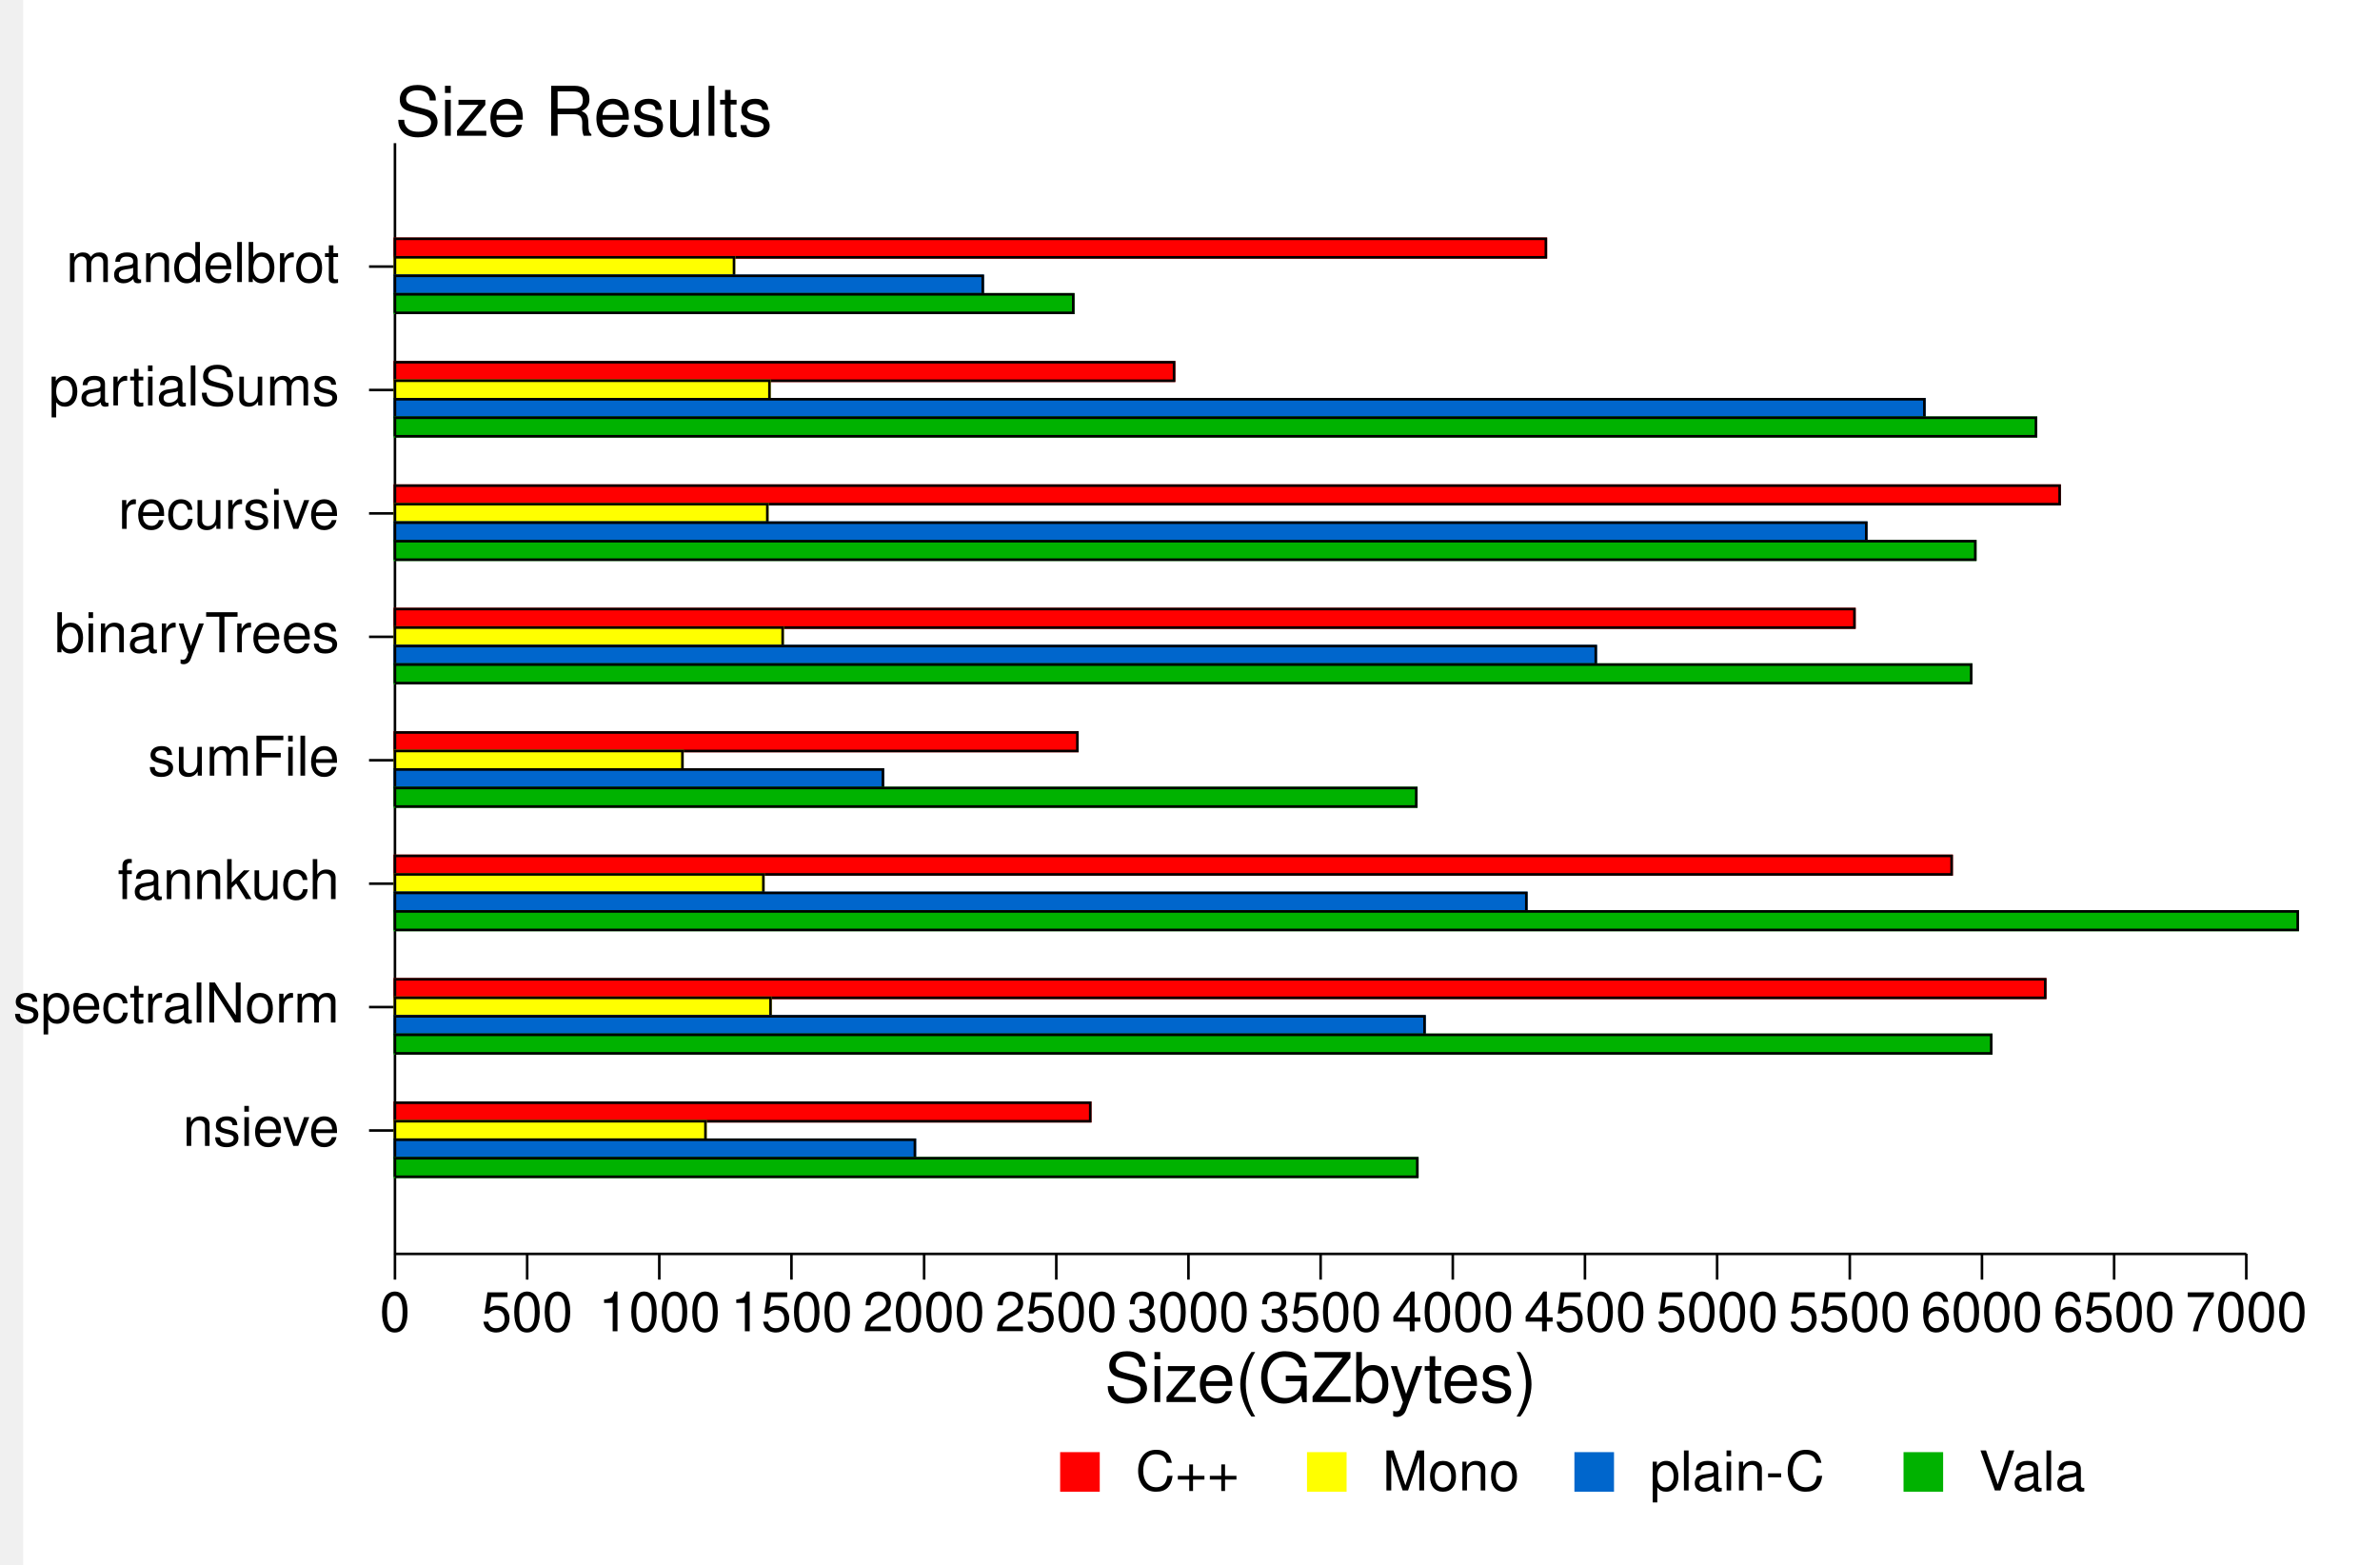
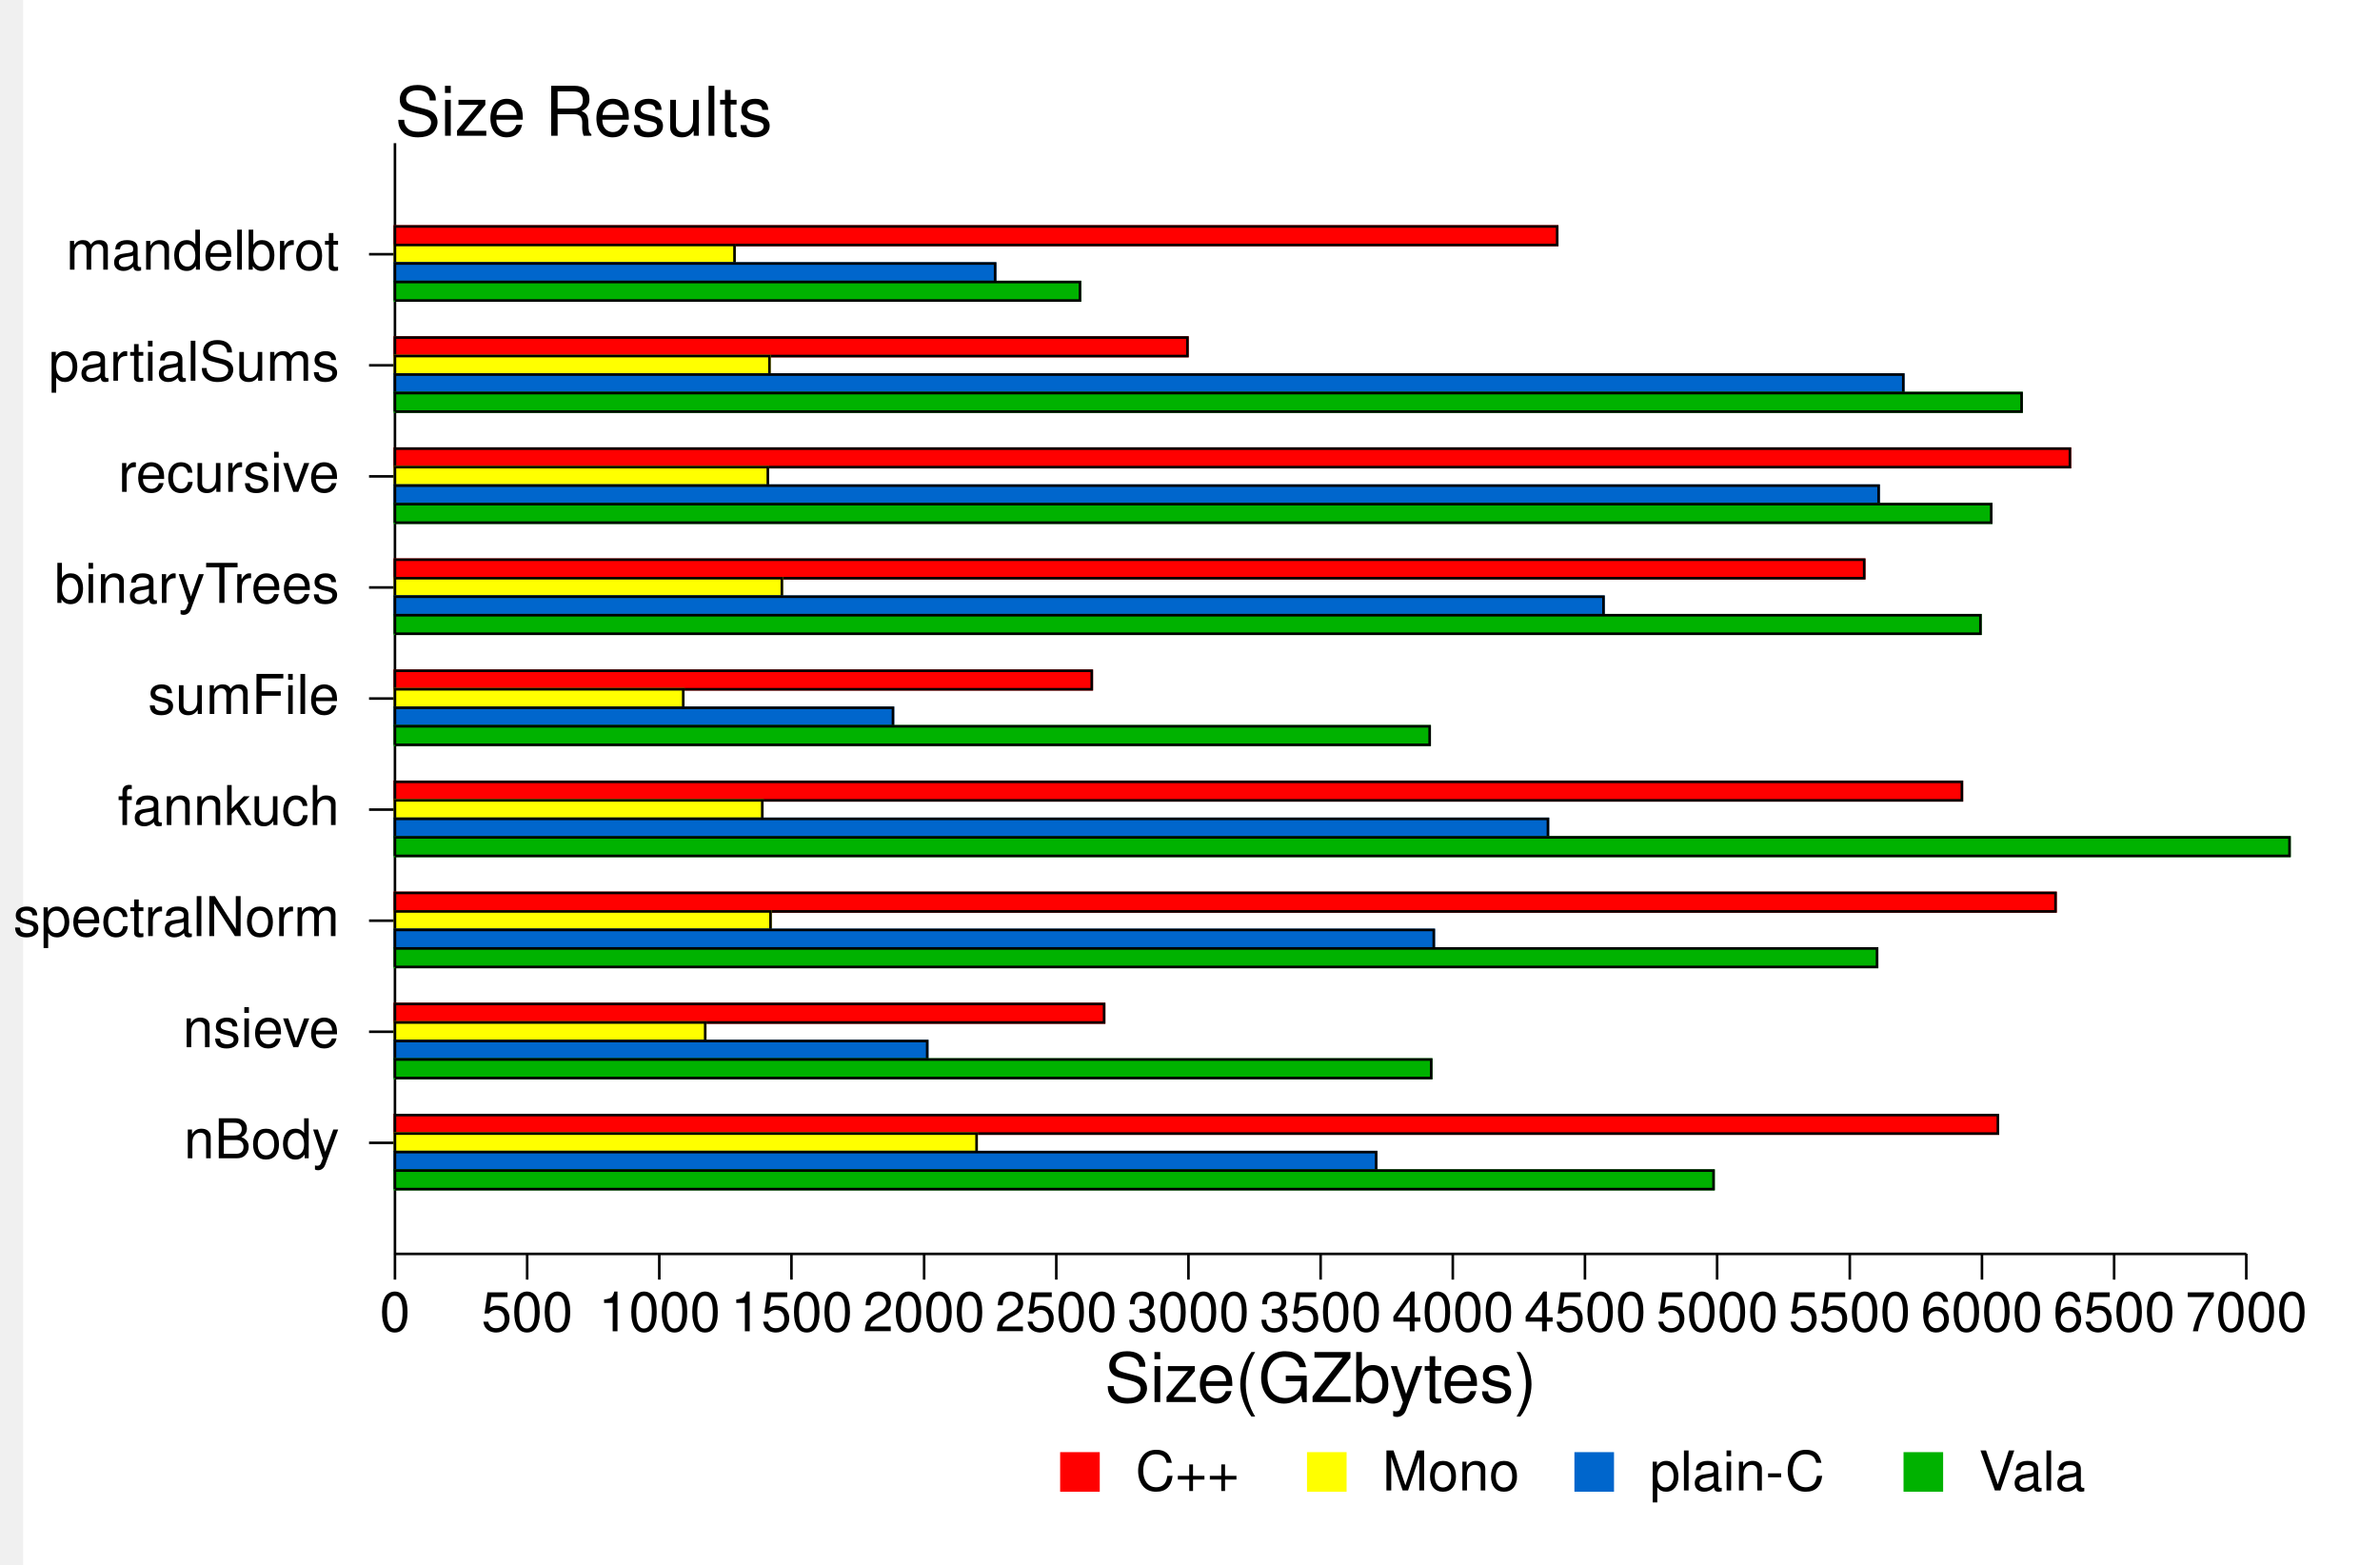
<svg xmlns="http://www.w3.org/2000/svg" viewBox="0 0 462.80 304.24">
  <g transform="translate(4.80 ,-44.16)">
    <g style="fill:#000000;stroke:#000000;font-family:Helvetica;">
      <g style="stroke-width:0.6;font-size:10pt;text-anchor:start;">
        <path d="M0 360l0 -360l504 0l0 360z" fill="#ffffff" stroke="#ffffff" />
        <text x="72.00" y="70.56" stroke="none">Size Results</text>
      </g>
      <g style="stroke-width:0.6;font-size:10pt;text-anchor:middle;">
        <text x="252.00" y="316.80" stroke="none">Size(GZbytes)</text>
      </g>
      <g style="stroke-width:0.6;font-size:8pt;text-anchor:middle;">
        <text x="72.00" y="303.04" stroke="none">0</text>
      </g>
      <g style="stroke-width:0.5;font-size:8pt;text-anchor:middle;">
        <path d="M72 293l0 -5.04" fill="none" />
        <text x="97.71" y="303.04" stroke="none">500</text>
        <path d="M97.71 293l0 -5.04" fill="none" />
        <text x="123.43" y="303.04" stroke="none">1000</text>
        <path d="M123.4 293l0 -5.04" fill="none" />
        <text x="149.14" y="303.04" stroke="none">1500</text>
        <path d="M149.1 293l0 -5.04" fill="none" />
        <text x="174.86" y="303.04" stroke="none">2000</text>
        <path d="M174.9 293l0 -5.04" fill="none" />
        <text x="200.57" y="303.04" stroke="none">2500</text>
        <path d="M200.6 293l0 -5.04" fill="none" />
        <text x="226.29" y="303.04" stroke="none">3000</text>
        <path d="M226.3 293l0 -5.04" fill="none" />
        <text x="252.00" y="303.04" stroke="none">3500</text>
        <path d="M252 293l0 -5.04" fill="none" />
        <text x="277.71" y="303.04" stroke="none">4000</text>
        <path d="M277.7 293l0 -5.04" fill="none" />
        <text x="303.43" y="303.04" stroke="none">4500</text>
        <path d="M303.4 293l0 -5.04" fill="none" />
        <text x="329.14" y="303.04" stroke="none">5000</text>
        <path d="M329.1 293l0 -5.04" fill="none" />
        <text x="354.86" y="303.04" stroke="none">5500</text>
        <path d="M354.9 293l0 -5.04" fill="none" />
        <text x="380.57" y="303.04" stroke="none">6000</text>
        <path d="M380.6 293l0 -5.04" fill="none" />
        <text x="406.29" y="303.04" stroke="none">6500</text>
        <path d="M406.3 293l0 -5.04" fill="none" />
        <text x="432.00" y="303.04" stroke="none">7000</text>
        <path d="M432 293l0 -5.04" fill="none" />
        <path d="M72 288l360 0" fill="none" />
      </g>
      <g style="stroke-width:0.5;font-size:8pt;text-anchor:end;">
-         <text x="61.20" y="99.00" stroke="none">mandelbrot</text>
-         <path d="M66.96 96l5.04 0" fill="none" />
-         <text x="61.20" y="123.00" stroke="none">partialSums</text>
-         <path d="M66.96 120l5.04 0" fill="none" />
-         <text x="61.20" y="147.00" stroke="none">recursive</text>
-         <path d="M66.96 144l5.04 0" fill="none" />
-         <text x="61.20" y="171.00" stroke="none">binaryTrees</text>
-         <path d="M66.96 168l5.04 0" fill="none" />
-         <text x="61.20" y="195.00" stroke="none">sumFile</text>
-         <path d="M66.96 192l5.04 0" fill="none" />
-         <text x="61.20" y="219.00" stroke="none">fannkuch</text>
-         <path d="M66.96 216l5.04 0" fill="none" />
-         <text x="61.20" y="243.00" stroke="none">spectralNorm</text>
-         <path d="M66.96 240l5.04 0" fill="none" />
-         <text x="61.20" y="267.00" stroke="none">nsieve</text>
-         <path d="M66.96 264l5.04 0" fill="none" />
+         <text x="61.20" y="96.60" stroke="none">mandelbrot</text>
+         <path d="M66.96 93.6l5.04 0" fill="none" />
+         <text x="61.20" y="118.20" stroke="none">partialSums</text>
+         <path d="M66.96 115.2l5.04 0" fill="none" />
+         <text x="61.20" y="139.80" stroke="none">recursive</text>
+         <path d="M66.96 136.8l5.04 0" fill="none" />
+         <text x="61.20" y="161.40" stroke="none">binaryTrees</text>
+         <path d="M66.96 158.4l5.04 0" fill="none" />
+         <text x="61.20" y="183.00" stroke="none">sumFile</text>
+         <path d="M66.96 180l5.04 0" fill="none" />
+         <text x="61.20" y="204.60" stroke="none">fannkuch</text>
+         <path d="M66.96 201.6l5.04 0" fill="none" />
+         <text x="61.20" y="226.20" stroke="none">spectralNorm</text>
+         <path d="M66.96 223.2l5.04 0" fill="none" />
+         <text x="61.20" y="247.80" stroke="none">nsieve</text>
+         <path d="M66.96 244.8l5.04 0" fill="none" />
+         <text x="61.20" y="269.40" stroke="none">nBody</text>
+         <path d="M66.96 266.4l5.04 0" fill="none" />
        <path d="M72 288l0 -216" fill="none" />
-         <path d="M72 94.2l223.8 0l0 -3.6l-223.8 0z" fill="#ff0000" stroke="#ff0000" />
-         <path d="M72 94.2l223.8 0l0 -3.6l-223.8 0l0 3.6" fill="none" />
-         <path d="M72 118.2l151.5 0l0 -3.6l-151.5 0z" fill="#ff0000" stroke="#ff0000" />
-         <path d="M72 118.2l151.5 0l0 -3.6l-151.5 0l0 3.6" fill="none" />
-         <path d="M72 142.2l323.7 0l0 -3.6l-323.7 0z" fill="#ff0000" stroke="#ff0000" />
-         <path d="M72 142.2l323.7 0l0 -3.6l-323.7 0l0 3.6" fill="none" />
-         <path d="M72 166.2l283.8 0l0 -3.6l-283.8 0z" fill="#ff0000" stroke="#ff0000" />
-         <path d="M72 166.2l283.8 0l0 -3.6l-283.8 0l0 3.6" fill="none" />
-         <path d="M72 190.2l132.7 0l0 -3.6l-132.7 0z" fill="#ff0000" stroke="#ff0000" />
-         <path d="M72 190.2l132.7 0l0 -3.6l-132.7 0l0 3.6" fill="none" />
-         <path d="M72 214.2l302.7 0l0 -3.6l-302.7 0z" fill="#ff0000" stroke="#ff0000" />
-         <path d="M72 214.2l302.7 0l0 -3.6l-302.7 0l0 3.6" fill="none" />
-         <path d="M72 238.2l320.9 0l0 -3.6l-320.9 0z" fill="#ff0000" stroke="#ff0000" />
-         <path d="M72 238.2l320.9 0l0 -3.6l-320.9 0l0 3.6" fill="none" />
-         <path d="M72 262.2l135.2 0l0 -3.6l-135.2 0z" fill="#ff0000" stroke="#ff0000" />
-         <path d="M72 262.2l135.2 0l0 -3.6l-135.2 0l0 3.6" fill="none" />
-         <path d="M72 97.8l65.93 0l0 -3.6l-65.93 0z" fill="#ffff00" stroke="#ffff00" />
-         <path d="M72 97.8l65.93 0l0 -3.6l-65.93 0l0 3.6" fill="none" />
-         <path d="M72 121.8l72.82 0l0 -3.6l-72.82 0z" fill="#ffff00" stroke="#ffff00" />
-         <path d="M72 121.8l72.82 0l0 -3.6l-72.82 0l0 3.6" fill="none" />
-         <path d="M72 145.8l72.41 0l0 -3.6l-72.41 0z" fill="#ffff00" stroke="#ffff00" />
-         <path d="M72 145.8l72.41 0l0 -3.6l-72.41 0l0 3.6" fill="none" />
-         <path d="M72 169.8l75.39 0l0 -3.6l-75.39 0z" fill="#ffff00" stroke="#ffff00" />
-         <path d="M72 169.8l75.39 0l0 -3.6l-75.39 0l0 3.6" fill="none" />
-         <path d="M72 193.8l55.9 0l0 -3.6l-55.9 0z" fill="#ffff00" stroke="#ffff00" />
-         <path d="M72 193.8l55.9 0l0 -3.6l-55.9 0l0 3.6" fill="none" />
-         <path d="M72 217.8l71.64 0l0 -3.6l-71.64 0z" fill="#ffff00" stroke="#ffff00" />
-         <path d="M72 217.8l71.64 0l0 -3.6l-71.64 0l0 3.6" fill="none" />
-         <path d="M72 241.8l73.03 0l0 -3.6l-73.03 0z" fill="#ffff00" stroke="#ffff00" />
-         <path d="M72 241.8l73.03 0l0 -3.6l-73.03 0l0 3.6" fill="none" />
-         <path d="M72 265.8l60.38 0l0 -3.6l-60.38 0z" fill="#ffff00" stroke="#ffff00" />
-         <path d="M72 265.8l60.38 0l0 -3.6l-60.38 0l0 3.6" fill="none" />
-         <path d="M72 101.4l114.3 0l0 -3.6l-114.3 0z" fill="#0066cc" stroke="#0066cc" />
-         <path d="M72 101.4l114.3 0l0 -3.6l-114.3 0l0 3.6" fill="none" />
-         <path d="M72 125.4l297.4 0l0 -3.6l-297.4 0z" fill="#0066cc" stroke="#0066cc" />
-         <path d="M72 125.4l297.4 0l0 -3.6l-297.4 0l0 3.6" fill="none" />
-         <path d="M72 149.4l286.1 0l0 -3.6l-286.1 0z" fill="#0066cc" stroke="#0066cc" />
-         <path d="M72 149.4l286.1 0l0 -3.6l-286.1 0l0 3.6" fill="none" />
-         <path d="M72 173.4l233.5 0l0 -3.6l-233.5 0z" fill="#0066cc" stroke="#0066cc" />
-         <path d="M72 173.4l233.5 0l0 -3.6l-233.5 0l0 3.6" fill="none" />
-         <path d="M72 197.4l94.89 0l0 -3.6l-94.89 0z" fill="#0066cc" stroke="#0066cc" />
-         <path d="M72 197.4l94.89 0l0 -3.6l-94.89 0l0 3.6" fill="none" />
-         <path d="M72 221.4l220 0l0 -3.6l-220 0z" fill="#0066cc" stroke="#0066cc" />
-         <path d="M72 221.4l220 0l0 -3.6l-220 0l0 3.6" fill="none" />
-         <path d="M72 245.4l200.2 0l0 -3.6l-200.2 0z" fill="#0066cc" stroke="#0066cc" />
-         <path d="M72 245.4l200.2 0l0 -3.6l-200.2 0l0 3.6" fill="none" />
-         <path d="M72 269.4l101.1 0l0 -3.6l-101.1 0z" fill="#0066cc" stroke="#0066cc" />
-         <path d="M72 269.4l101.1 0l0 -3.6l-101.1 0l0 3.6" fill="none" />
-         <path d="M72 105l131.9 0l0 -3.6l-131.9 0z" fill="#00b200" stroke="#00b200" />
-         <path d="M72 105l131.9 0l0 -3.6l-131.9 0l0 3.6" fill="none" />
-         <path d="M72 129l319.1 0l0 -3.6l-319.1 0z" fill="#00b200" stroke="#00b200" />
-         <path d="M72 129l319.1 0l0 -3.6l-319.1 0l0 3.6" fill="none" />
-         <path d="M72 153l307.3 0l0 -3.6l-307.3 0z" fill="#00b200" stroke="#00b200" />
-         <path d="M72 153l307.3 0l0 -3.6l-307.3 0l0 3.6" fill="none" />
-         <path d="M72 177l306.5 0l0 -3.6l-306.5 0z" fill="#00b200" stroke="#00b200" />
-         <path d="M72 177l306.5 0l0 -3.6l-306.5 0l0 3.6" fill="none" />
-         <path d="M72 201l198.6 0l0 -3.6l-198.6 0z" fill="#00b200" stroke="#00b200" />
-         <path d="M72 201l198.6 0l0 -3.6l-198.6 0l0 3.6" fill="none" />
-         <path d="M72 225l370 0l0 -3.6l-370 0z" fill="#00b200" stroke="#00b200" />
-         <path d="M72 225l370 0l0 -3.6l-370 0l0 3.6" fill="none" />
-         <path d="M72 249l310.4 0l0 -3.6l-310.4 0z" fill="#00b200" stroke="#00b200" />
-         <path d="M72 249l310.4 0l0 -3.6l-310.4 0l0 3.6" fill="none" />
-         <path d="M72 273l198.8 0l0 -3.6l-198.8 0z" fill="#00b200" stroke="#00b200" />
-         <path d="M72 273l198.8 0l0 -3.6l-198.8 0l0 3.6" fill="none" />
+         <path d="M72 91.8l226 0l0 -3.6l-226 0z" fill="#ff0000" stroke="#ff0000" />
+         <path d="M72 91.8l226 0l0 -3.6l-226 0l0 3.6" fill="none" />
+         <path d="M72 113.4l154.1 0l0 -3.6l-154.1 0z" fill="#ff0000" stroke="#ff0000" />
+         <path d="M72 113.4l154.1 0l0 -3.6l-154.1 0l0 3.6" fill="none" />
+         <path d="M72 135l325.7 0l0 -3.6l-325.7 0z" fill="#ff0000" stroke="#ff0000" />
+         <path d="M72 135l325.7 0l0 -3.6l-325.7 0l0 3.6" fill="none" />
+         <path d="M72 156.6l285.7 0l0 -3.6l-285.7 0z" fill="#ff0000" stroke="#ff0000" />
+         <path d="M72 156.6l285.7 0l0 -3.6l-285.7 0l0 3.6" fill="none" />
+         <path d="M72 178.2l135.5 0l0 -3.6l-135.5 0z" fill="#ff0000" stroke="#ff0000" />
+         <path d="M72 178.2l135.5 0l0 -3.6l-135.5 0l0 3.6" fill="none" />
+         <path d="M72 199.8l304.7 0l0 -3.6l-304.7 0z" fill="#ff0000" stroke="#ff0000" />
+         <path d="M72 199.8l304.7 0l0 -3.6l-304.7 0l0 3.6" fill="none" />
+         <path d="M72 221.4l322.9 0l0 -3.6l-322.9 0z" fill="#ff0000" stroke="#ff0000" />
+         <path d="M72 221.4l322.9 0l0 -3.6l-322.9 0l0 3.6" fill="none" />
+         <path d="M72 243l137.9 0l0 -3.6l-137.9 0z" fill="#ff0000" stroke="#ff0000" />
+         <path d="M72 243l137.9 0l0 -3.6l-137.9 0l0 3.6" fill="none" />
+         <path d="M72 264.6l311.7 0l0 -3.6l-311.7 0z" fill="#ff0000" stroke="#ff0000" />
+         <path d="M72 264.6l311.7 0l0 -3.6l-311.7 0l0 3.6" fill="none" />
+         <path d="M72 95.4l66.03 0l0 -3.6l-66.03 0z" fill="#ffff00" stroke="#ffff00" />
+         <path d="M72 95.4l66.03 0l0 -3.6l-66.03 0l0 3.6" fill="none" />
+         <path d="M72 117l72.82 0l0 -3.6l-72.82 0z" fill="#ffff00" stroke="#ffff00" />
+         <path d="M72 117l72.82 0l0 -3.6l-72.82 0l0 3.6" fill="none" />
+         <path d="M72 138.6l72.51 0l0 -3.6l-72.51 0z" fill="#ffff00" stroke="#ffff00" />
+         <path d="M72 138.6l72.51 0l0 -3.6l-72.51 0l0 3.6" fill="none" />
+         <path d="M72 160.2l75.24 0l0 -3.6l-75.24 0z" fill="#ffff00" stroke="#ffff00" />
+         <path d="M72 160.2l75.24 0l0 -3.6l-75.24 0l0 3.6" fill="none" />
+         <path d="M72 181.8l56.06 0l0 -3.6l-56.06 0z" fill="#ffff00" stroke="#ffff00" />
+         <path d="M72 181.8l56.06 0l0 -3.6l-56.06 0l0 3.6" fill="none" />
+         <path d="M72 203.4l71.43 0l0 -3.6l-71.43 0z" fill="#ffff00" stroke="#ffff00" />
+         <path d="M72 203.4l71.43 0l0 -3.6l-71.43 0l0 3.6" fill="none" />
+         <path d="M72 225l73.03 0l0 -3.6l-73.03 0z" fill="#ffff00" stroke="#ffff00" />
+         <path d="M72 225l73.03 0l0 -3.6l-73.03 0l0 3.6" fill="none" />
+         <path d="M72 246.6l60.33 0l0 -3.6l-60.33 0z" fill="#ffff00" stroke="#ffff00" />
+         <path d="M72 246.6l60.33 0l0 -3.6l-60.33 0l0 3.6" fill="none" />
+         <path d="M72 268.2l113.1 0l0 -3.6l-113.1 0z" fill="#ffff00" stroke="#ffff00" />
+         <path d="M72 268.2l113.1 0l0 -3.6l-113.1 0l0 3.6" fill="none" />
+         <path d="M72 99l116.7 0l0 -3.6l-116.7 0z" fill="#0066cc" stroke="#0066cc" />
+         <path d="M72 99l116.7 0l0 -3.6l-116.7 0l0 3.6" fill="none" />
+         <path d="M72 120.6l293.3 0l0 -3.6l-293.3 0z" fill="#0066cc" stroke="#0066cc" />
+         <path d="M72 120.6l293.3 0l0 -3.6l-293.3 0l0 3.6" fill="none" />
+         <path d="M72 142.2l288.5 0l0 -3.6l-288.5 0z" fill="#0066cc" stroke="#0066cc" />
+         <path d="M72 142.2l288.5 0l0 -3.6l-288.5 0l0 3.6" fill="none" />
+         <path d="M72 163.8l235 0l0 -3.6l-235 0z" fill="#0066cc" stroke="#0066cc" />
+         <path d="M72 163.8l235 0l0 -3.6l-235 0l0 3.6" fill="none" />
+         <path d="M72 185.4l96.84 0l0 -3.6l-96.84 0z" fill="#0066cc" stroke="#0066cc" />
+         <path d="M72 185.4l96.84 0l0 -3.6l-96.84 0l0 3.6" fill="none" />
+         <path d="M72 207l224.2 0l0 -3.6l-224.2 0z" fill="#0066cc" stroke="#0066cc" />
+         <path d="M72 207l224.2 0l0 -3.6l-224.2 0l0 3.6" fill="none" />
+         <path d="M72 228.6l202 0l0 -3.6l-202 0z" fill="#0066cc" stroke="#0066cc" />
+         <path d="M72 228.6l202 0l0 -3.6l-202 0l0 3.6" fill="none" />
+         <path d="M72 250.2l103.5 0l0 -3.6l-103.5 0z" fill="#0066cc" stroke="#0066cc" />
+         <path d="M72 250.2l103.5 0l0 -3.6l-103.5 0l0 3.6" fill="none" />
+         <path d="M72 271.8l190.8 0l0 -3.6l-190.8 0z" fill="#0066cc" stroke="#0066cc" />
+         <path d="M72 271.8l190.8 0l0 -3.6l-190.8 0l0 3.6" fill="none" />
+         <path d="M72 102.6l133.2 0l0 -3.6l-133.2 0z" fill="#00b200" stroke="#00b200" />
+         <path d="M72 102.6l133.2 0l0 -3.6l-133.2 0l0 3.6" fill="none" />
+         <path d="M72 124.2l316.3 0l0 -3.6l-316.3 0z" fill="#00b200" stroke="#00b200" />
+         <path d="M72 124.2l316.3 0l0 -3.6l-316.3 0l0 3.6" fill="none" />
+         <path d="M72 145.8l310.4 0l0 -3.6l-310.4 0z" fill="#00b200" stroke="#00b200" />
+         <path d="M72 145.8l310.4 0l0 -3.6l-310.4 0l0 3.6" fill="none" />
+         <path d="M72 167.4l308.3 0l0 -3.6l-308.3 0z" fill="#00b200" stroke="#00b200" />
+         <path d="M72 167.4l308.3 0l0 -3.6l-308.3 0l0 3.6" fill="none" />
+         <path d="M72 189l201.2 0l0 -3.6l-201.2 0z" fill="#00b200" stroke="#00b200" />
+         <path d="M72 189l201.2 0l0 -3.6l-201.2 0l0 3.6" fill="none" />
+         <path d="M72 210.6l368.4 0l0 -3.6l-368.4 0z" fill="#00b200" stroke="#00b200" />
+         <path d="M72 210.6l368.4 0l0 -3.6l-368.4 0l0 3.6" fill="none" />
+         <path d="M72 232.2l288.2 0l0 -3.6l-288.2 0z" fill="#00b200" stroke="#00b200" />
+         <path d="M72 232.2l288.2 0l0 -3.6l-288.2 0l0 3.6" fill="none" />
+         <path d="M72 253.8l201.5 0l0 -3.6l-201.5 0z" fill="#00b200" stroke="#00b200" />
+         <path d="M72 253.8l201.5 0l0 -3.6l-201.5 0l0 3.6" fill="none" />
+         <path d="M72 275.4l256.4 0l0 -3.6l-256.4 0z" fill="#00b200" stroke="#00b200" />
+         <path d="M72 275.4l256.4 0l0 -3.6l-256.4 0l0 3.6" fill="none" />
        <path d="M201.6 334l0 -7.2l7.2 0l0 7.2z" fill="#ff0000" stroke="#ff0000" />
      </g>
      <g style="stroke-width:0.5;font-size:8pt;text-anchor:start;">
        <text x="216.00" y="334.00" stroke="none">C++</text>
        <path d="M249.6 334l0 -7.2l7.2 0l0 7.2z" fill="#ffff00" stroke="#ffff00" />
        <text x="264.00" y="334.00" stroke="none">Mono</text>
        <path d="M301.6 334l0 -7.2l7.2 0l0 7.2z" fill="#0066cc" stroke="#0066cc" />
        <text x="316.00" y="334.00" stroke="none">plain-C</text>
        <path d="M365.6 334l0 -7.2l7.2 0l0 7.2z" fill="#00b200" stroke="#00b200" />
        <text x="380.00" y="334.00" stroke="none">Vala</text>
      </g>
    </g>
  </g>
</svg>
